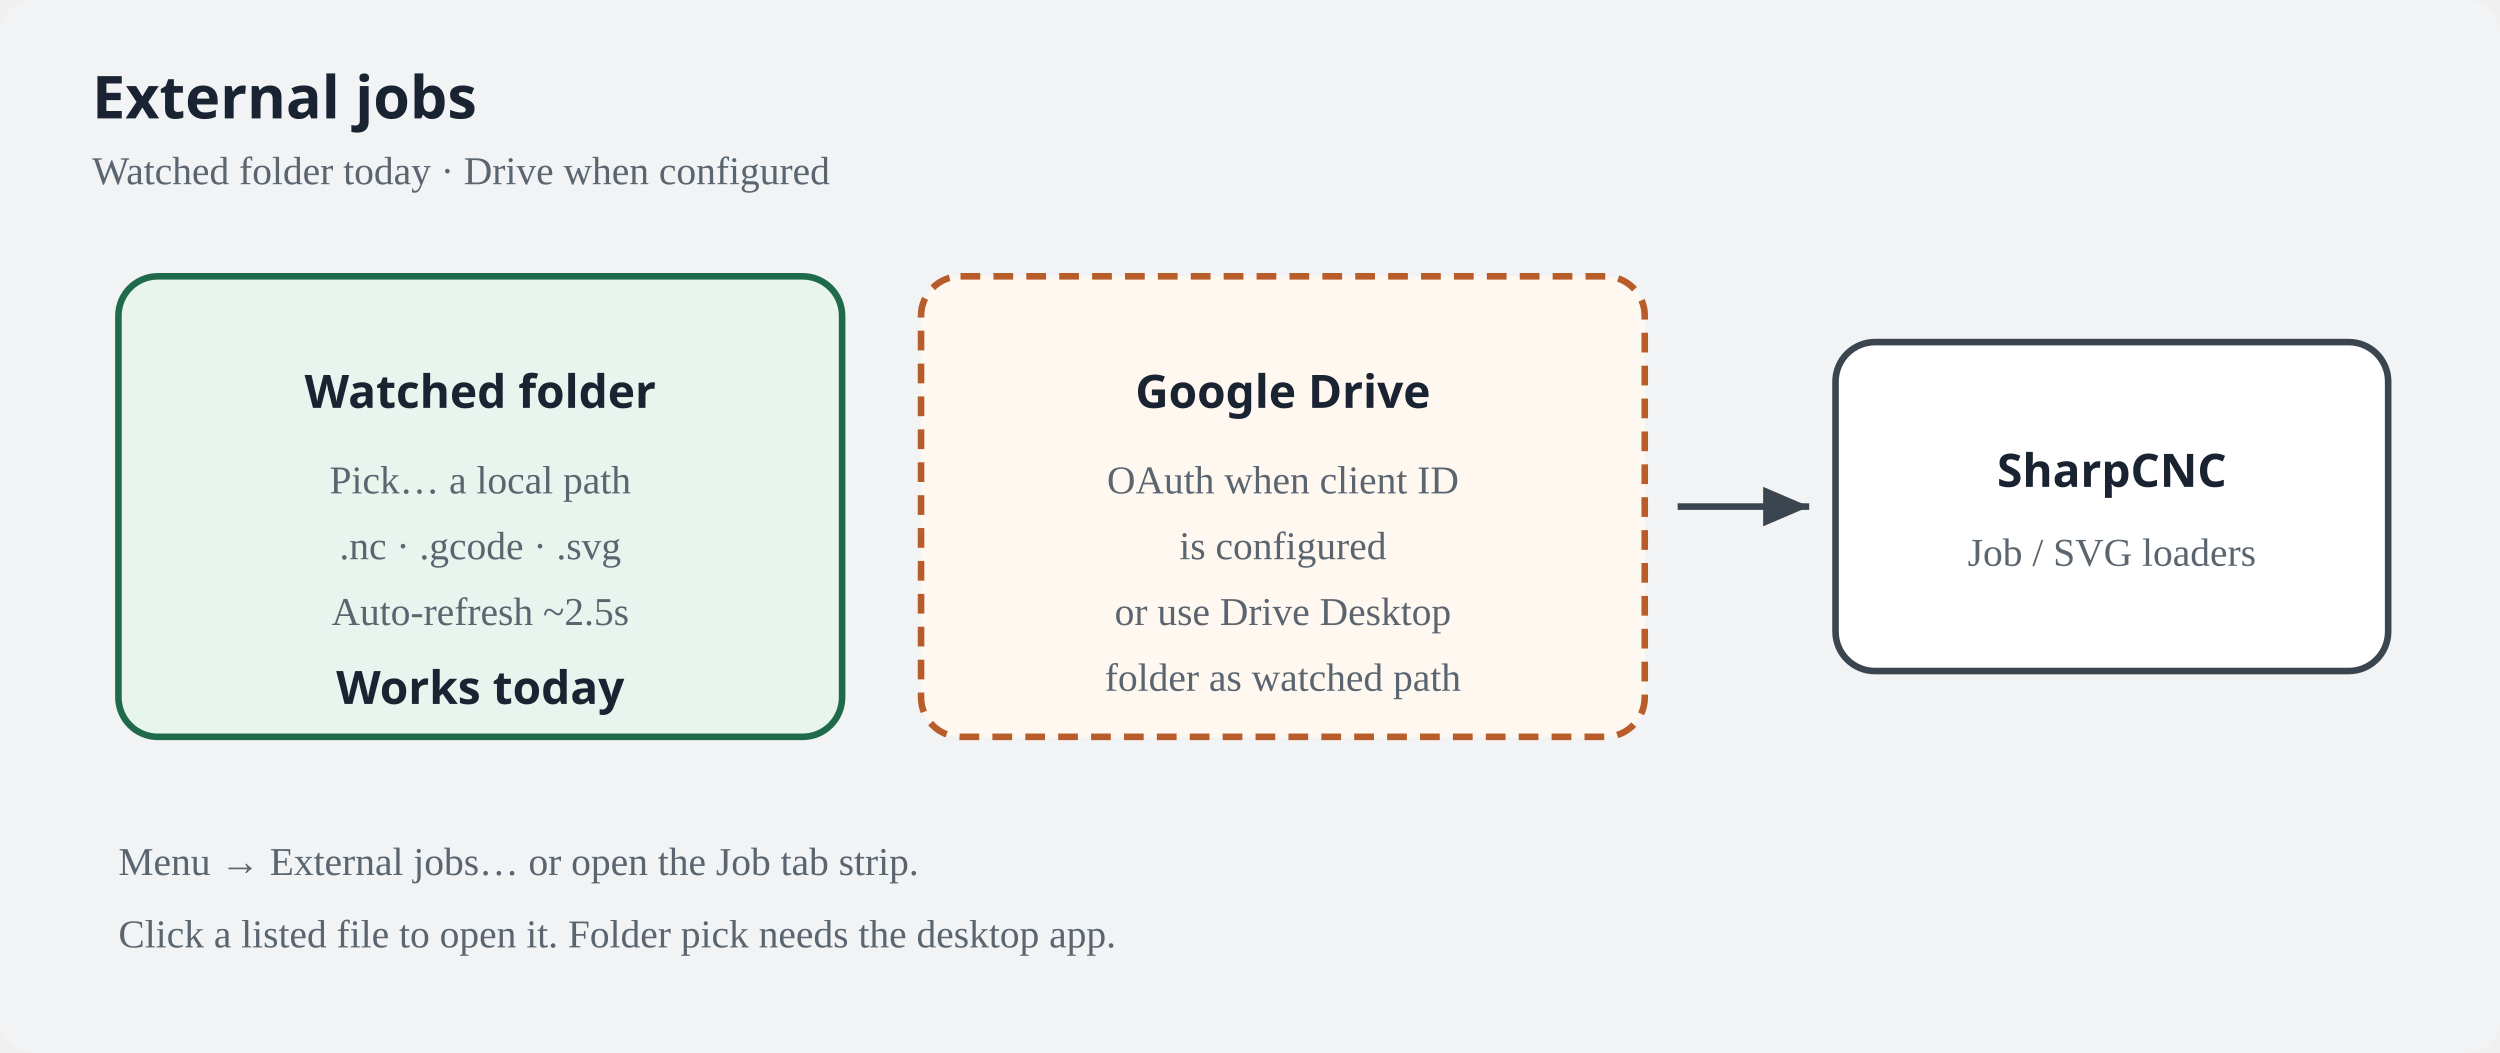
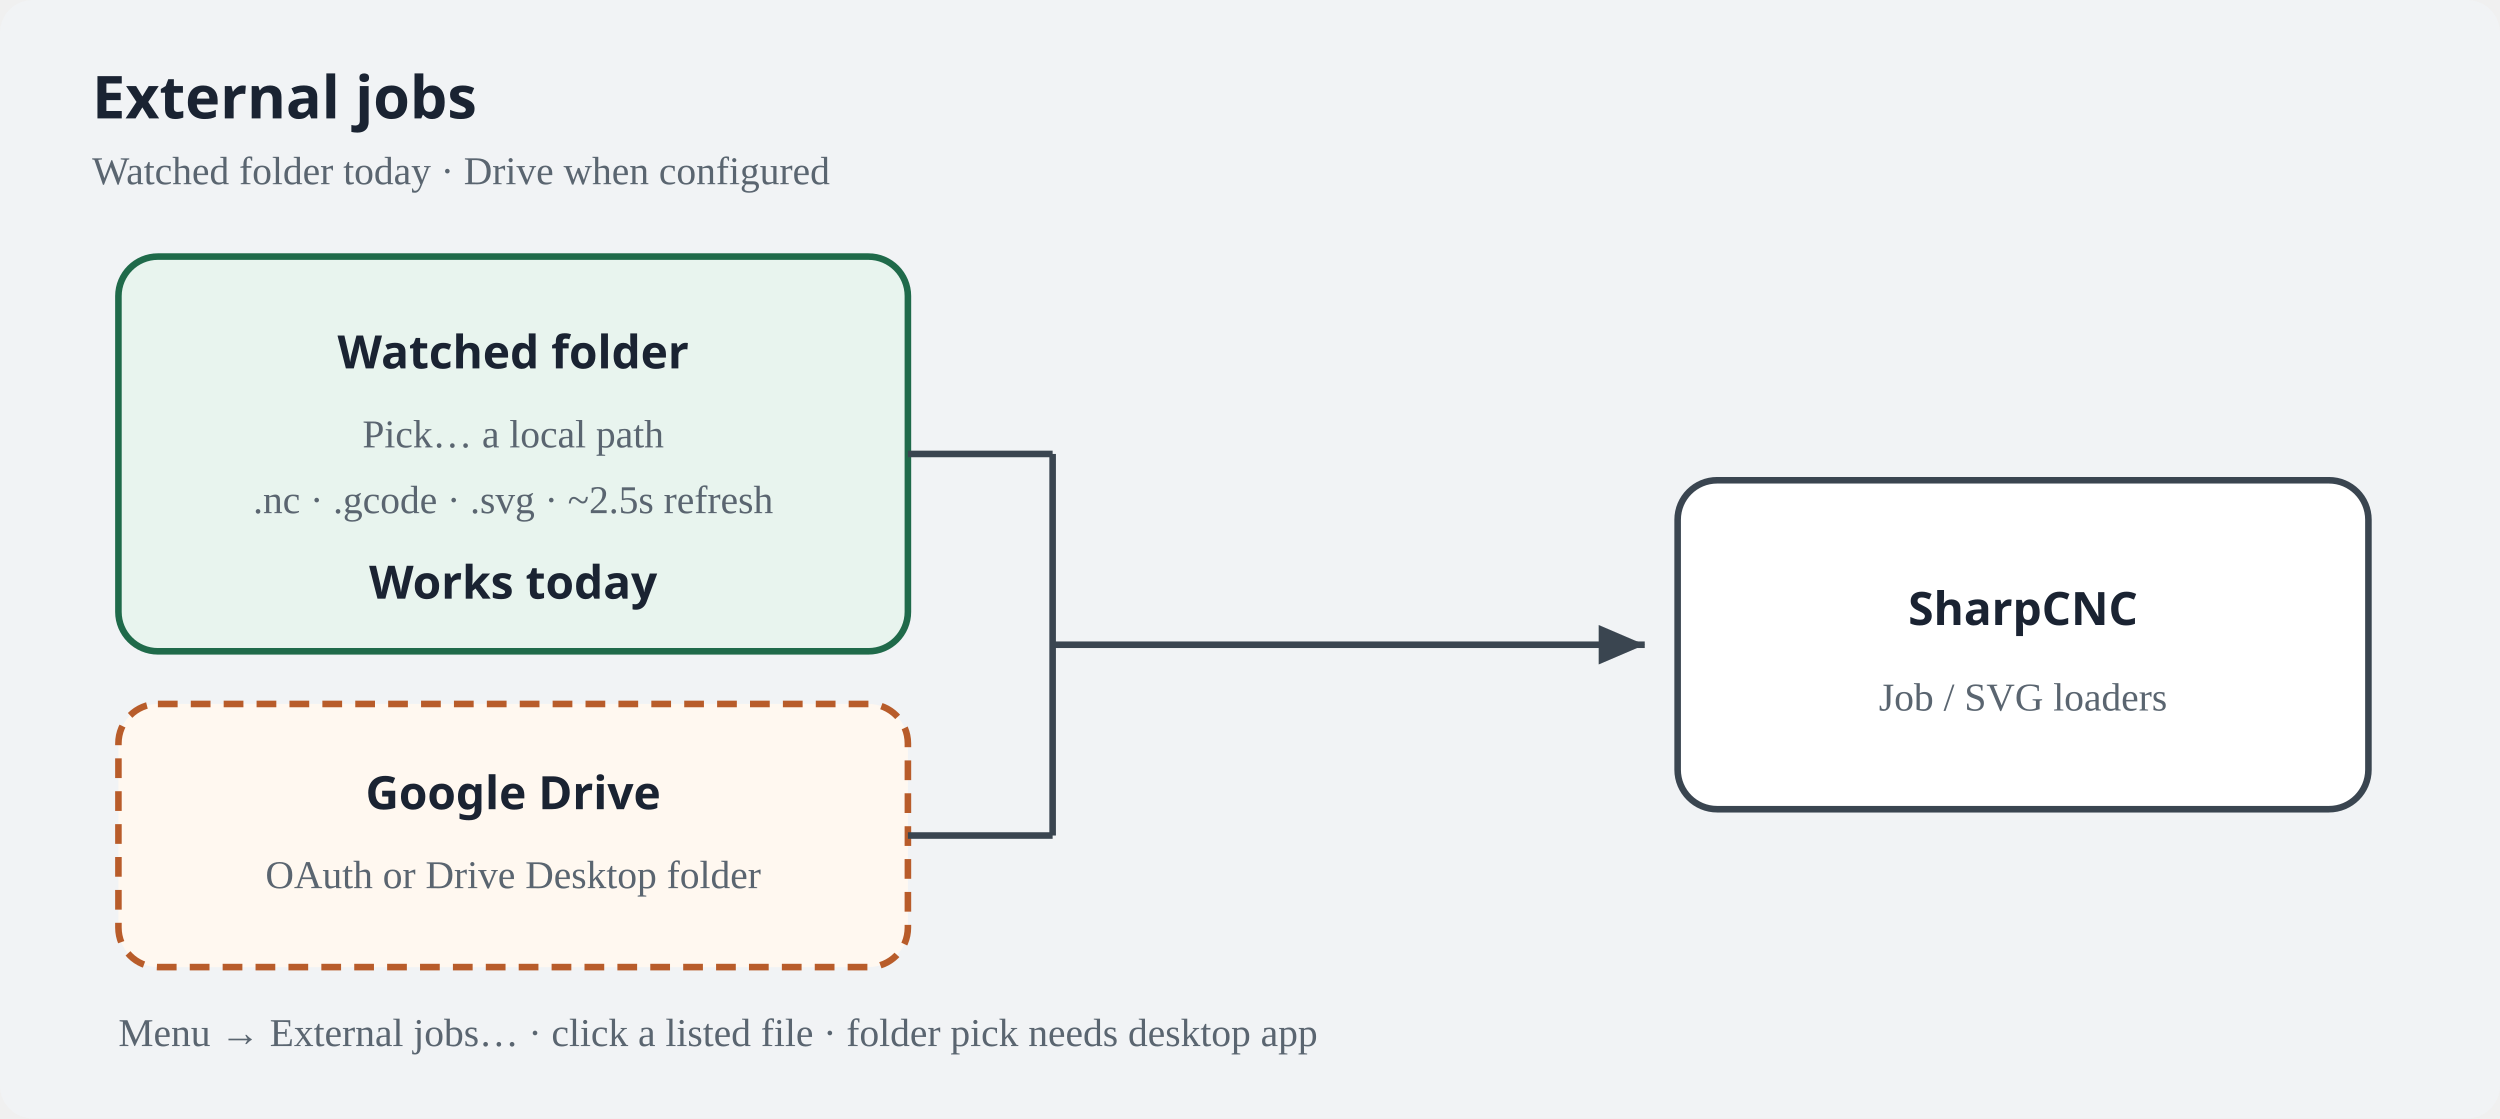
- <svg xmlns="http://www.w3.org/2000/svg" viewBox="0 0 760 320" role="img" aria-labelledby="t d">
+ <svg xmlns="http://www.w3.org/2000/svg" viewBox="0 0 760 340" role="img" aria-labelledby="t d">
  <defs>
    <style>
      .bg { fill: #f1f3f5; }
      .box { fill: #ffffff; stroke: #3a4550; stroke-width: 2; }
      .ok { fill: #e8f4ee; stroke: #1f6a4a; stroke-width: 2; }
      .soon { fill: #fff8f0; stroke: #b85c2a; stroke-width: 2; stroke-dasharray: 6 4; }
      .lab { font-family: system-ui, "Segoe UI", sans-serif; fill: #1a2332; font-size: 14px; font-weight: 700; }
      .title { font-size: 18px; font-weight: 700; }
      .tiny { font-size: 12px; fill: #5a6570; font-weight: 400; }
-       .line { stroke: #3a4550; stroke-width: 2; fill: none; marker-end: url(#a); }
+       .line { stroke: #3a4550; stroke-width: 2; fill: none; }
+       .arrow { stroke: #3a4550; stroke-width: 2; fill: none; marker-end: url(#a); }
    </style>
    <marker id="a" markerWidth="9" markerHeight="9" refX="7" refY="3" orient="auto">
      <path d="M0,0 L7,3 L0,6 Z" fill="#3a4550" />
    </marker>
  </defs>
-   <rect class="bg" width="760" height="320" rx="10" />
+   <rect class="bg" width="760" height="340" rx="10" />
  <text class="lab title" x="28" y="36">External jobs</text>
  <text class="tiny" x="28" y="56">Watched folder today · Drive when configured</text>
-   <rect class="ok" x="36" y="84" width="220" height="140" rx="12" />
-   <text class="lab" x="146" y="124" text-anchor="middle">Watched folder</text>
-   <text class="tiny" x="146" y="150" text-anchor="middle">Pick… a local path</text>
-   <text class="tiny" x="146" y="170" text-anchor="middle">.nc · .gcode · .svg</text>
-   <text class="tiny" x="146" y="190" text-anchor="middle">Auto-refresh ~2.5s</text>
-   <text class="lab" x="146" y="214" text-anchor="middle" fill="#1f6a4a">Works today</text>
-   <rect class="soon" x="280" y="84" width="220" height="140" rx="12" />
-   <text class="lab" x="390" y="124" text-anchor="middle">Google Drive</text>
-   <text class="tiny" x="390" y="150" text-anchor="middle">OAuth when client ID</text>
-   <text class="tiny" x="390" y="170" text-anchor="middle">is configured</text>
-   <text class="tiny" x="390" y="190" text-anchor="middle">or use Drive Desktop</text>
-   <text class="tiny" x="390" y="210" text-anchor="middle">folder as watched path</text>
-   <path class="line" d="M510 154 H550" />
-   <rect class="box" x="558" y="104" width="168" height="100" rx="12" />
-   <text class="lab" x="642" y="148" text-anchor="middle">SharpCNC</text>
-   <text class="tiny" x="642" y="172" text-anchor="middle">Job / SVG loaders</text>
-   <text class="tiny" x="36" y="266">Menu → External jobs… or open the Job tab strip.</text>
-   <text class="tiny" x="36" y="288">Click a listed file to open it. Folder pick needs the desktop app.</text>
+   <rect class="ok" x="36" y="78" width="240" height="120" rx="12" />
+   <text class="lab" x="156" y="112" text-anchor="middle">Watched folder</text>
+   <text class="tiny" x="156" y="136" text-anchor="middle">Pick… a local path</text>
+   <text class="tiny" x="156" y="156" text-anchor="middle">.nc · .gcode · .svg · ~2.5s refresh</text>
+   <text class="lab" x="156" y="182" text-anchor="middle" fill="#1f6a4a">Works today</text>
+   <rect class="soon" x="36" y="214" width="240" height="80" rx="12" />
+   <text class="lab" x="156" y="246" text-anchor="middle">Google Drive</text>
+   <text class="tiny" x="156" y="270" text-anchor="middle">OAuth or Drive Desktop folder</text>
+   <path class="line" d="M276 138 H320" />
+   <path class="line" d="M276 254 H320" />
+   <path class="line" d="M320 138 V254" />
+   <path class="arrow" d="M320 196 H500" />
+   <rect class="box" x="510" y="146" width="210" height="100" rx="12" />
+   <text class="lab" x="615" y="190" text-anchor="middle">SharpCNC</text>
+   <text class="tiny" x="615" y="216" text-anchor="middle">Job / SVG loaders</text>
+   <text class="tiny" x="36" y="318">Menu → External jobs… · click a listed file · folder pick needs desktop app</text>
</svg>
